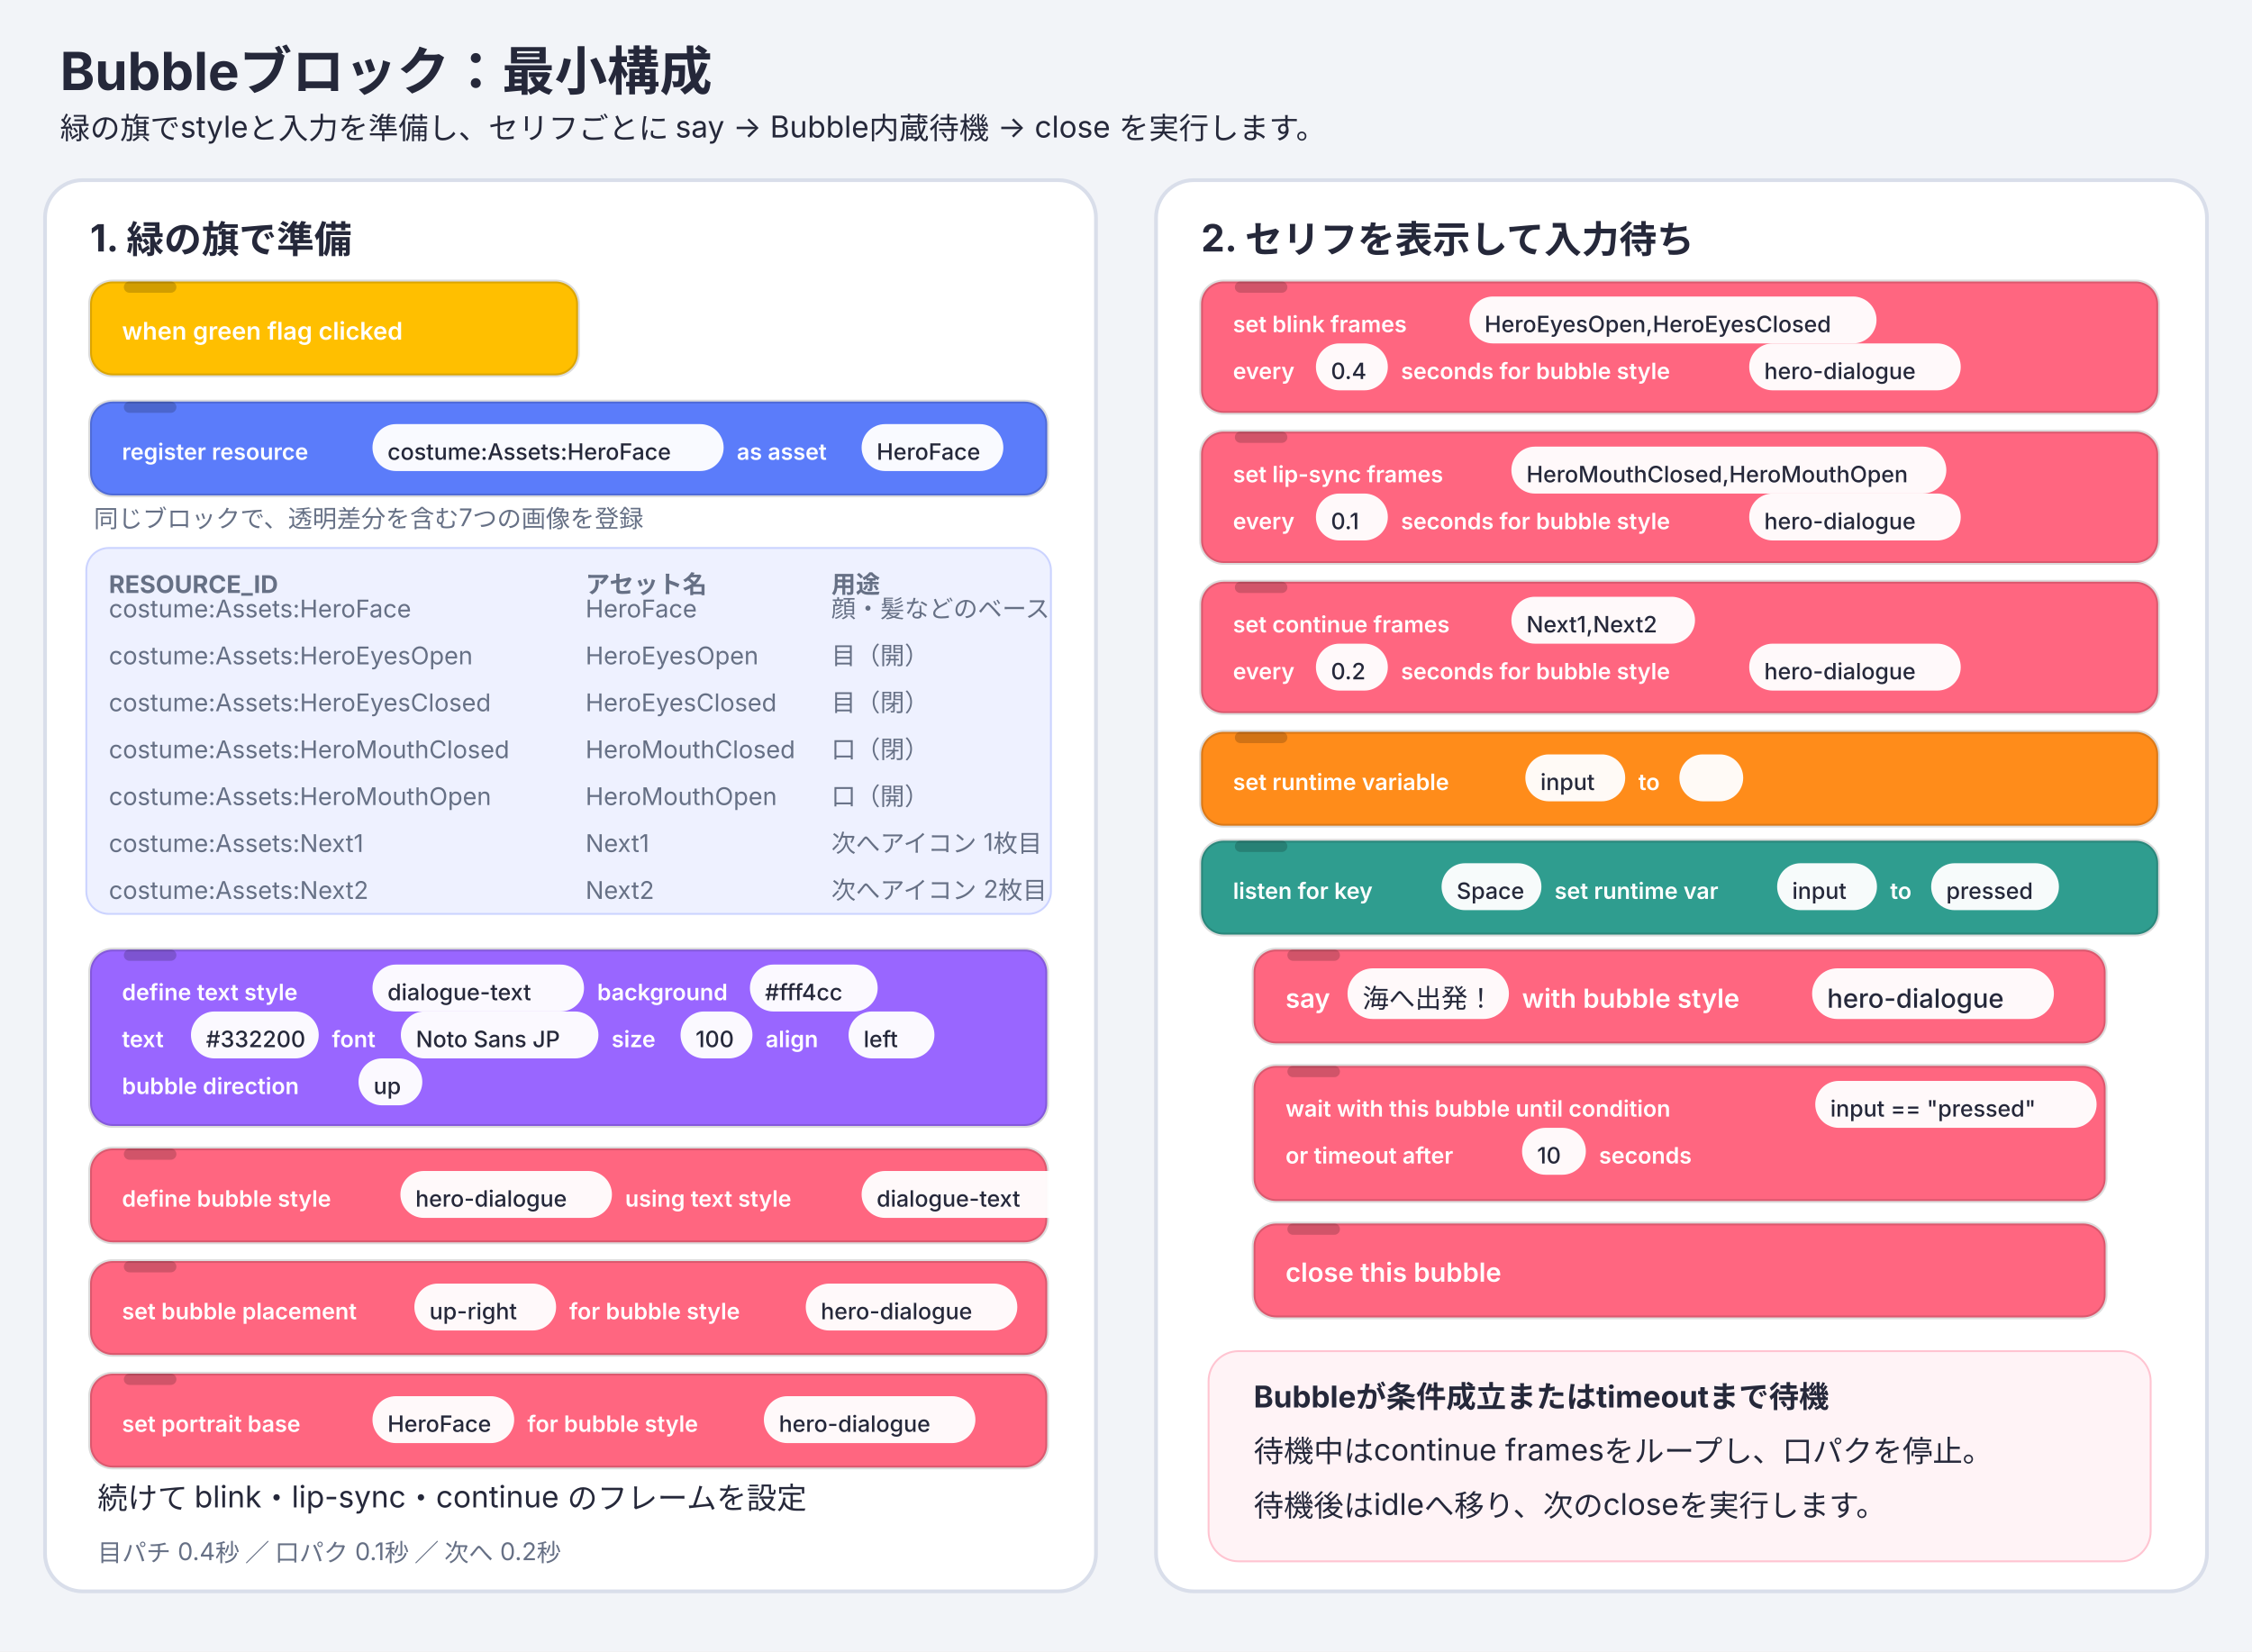
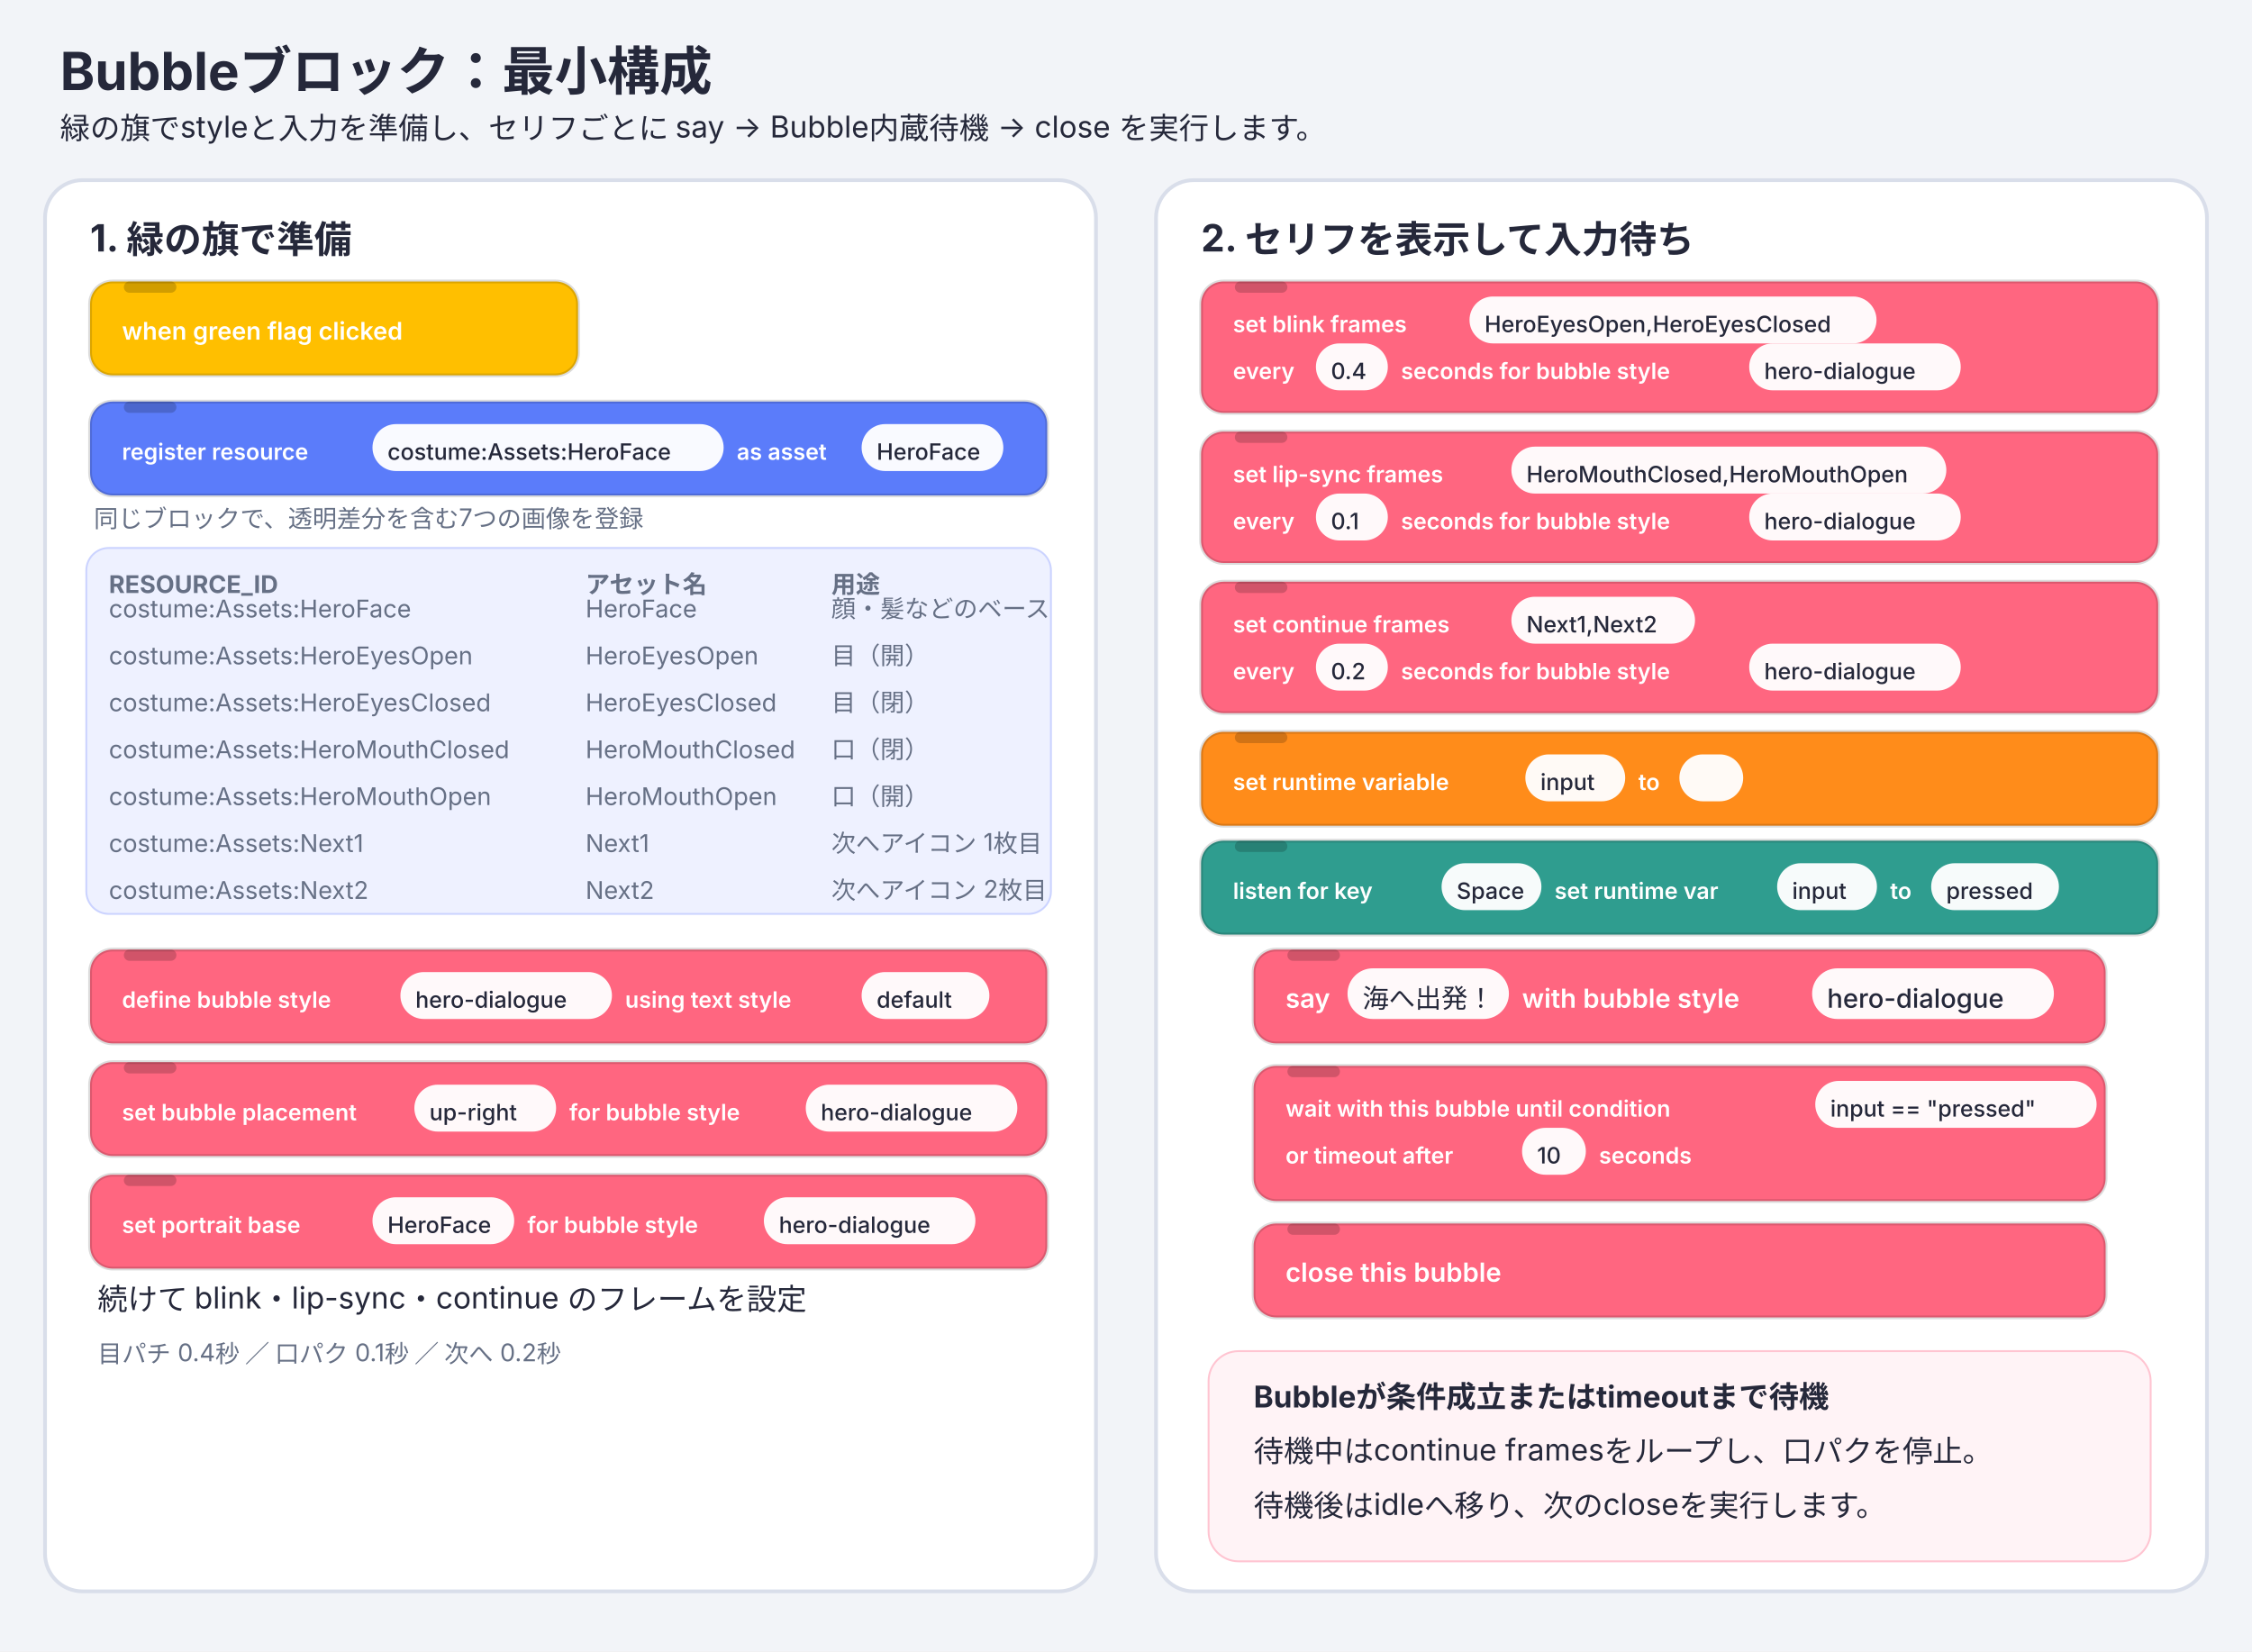
<svg xmlns="http://www.w3.org/2000/svg" width="1200" height="880" viewBox="0 0 1200 880" role="img" aria-labelledby="title description">
  <style>
    text { font-family: -apple-system, BlinkMacSystemFont, "Hiragino Sans", "Noto Sans JP", sans-serif; }
    .heading { fill: #25283a; font-size: 28px; font-weight: 700; }
    .subheading { fill: #25283a; font-size: 20px; font-weight: 700; }
    .body { fill: #25283a; font-size: 16px; }
    .small { fill: #667085; font-size: 13px; }
    .block-text { fill: #ffffff; font-size: 13px; font-weight: 600; }
    .input-text { fill: #25283a; font-size: 13px; font-weight: 500; }
  </style>
  <rect width="1200" height="880" fill="#f2f4f8" />
  <text x="32" y="48" class="heading">Bubbleブロック：最小構成</text>
  <text x="32" y="74" class="body">緑の旗でstyleと入力を準備し、セリフごとに say → Bubble内蔵待機 → close を実行します。</text>
  <g>
    <rect x="24" y="96" width="560" height="752" rx="20" fill="#ffffff" stroke="#d9deea" stroke-width="2" />
    <text x="48" y="134" class="subheading">1. 緑の旗で準備</text>
  </g>
  <g>
    <rect x="616" y="96" width="560" height="752" rx="20" fill="#ffffff" stroke="#d9deea" stroke-width="2" />
    <text x="640" y="134" class="subheading">2. セリフを表示して入力待ち</text>
  </g>
  <g role="group" aria-label="緑の旗が押されたとき">
    <rect x="48" y="150" width="260" height="50" rx="12" fill="#ffbf00" stroke="#000000" stroke-opacity="0.14" stroke-width="2" />
    <rect x="66" y="150" width="28" height="6" rx="3" fill="#000000" fill-opacity="0.18" />
    <text x="65" y="181" class="block-text" style="font-size:13px">when green flag clicked</text>
  </g>
  <g role="group" aria-label="Asset Managerで表情ベースを登録">
    <rect x="48" y="214" width="510" height="50" rx="12" fill="#5b7cfa" stroke="#000000" stroke-opacity="0.14" stroke-width="2" />
    <rect x="66" y="214" width="28" height="6" rx="3" fill="#000000" fill-opacity="0.18" />
    <text x="65" y="245" class="block-text" style="font-size:12px">register resource</text>
    <rect x="198.48" y="226" width="187.12" height="25" rx="12.5" fill="#ffffff" fill-opacity="0.96" />
    <text x="206.48" y="245" class="input-text" style="font-size:12px">costume:Assets:HeroFace</text>
    <text x="392.6" y="245" class="block-text" style="font-size:12px">as asset</text>
    <rect x="459.12" y="226" width="75.52" height="25" rx="12.5" fill="#ffffff" fill-opacity="0.96" />
    <text x="467.12" y="245" class="input-text" style="font-size:12px">HeroFace</text>
  </g>
  <text x="50" y="281" class="small">同じブロックで、透明差分を含む7つの画像を登録</text>
  <rect x="46" y="292" width="514" height="195" rx="12" fill="#eef1ff" stroke="#cbd3ff" />
  <text x="58" y="316" class="small" style="font-weight:700">RESOURCE_ID</text>
  <text x="312" y="316" class="small" style="font-weight:700">アセット名</text>
  <text x="443" y="316" class="small" style="font-weight:700">用途</text>
  <g transform="translate(0 27)">
    <g transform="translate(0 0)">
      <text x="58" y="302" class="small">costume:Assets:HeroFace</text>
      <text x="312" y="302" class="small">HeroFace</text>
      <text x="443" y="302" class="small">顔・髪などのベース</text>
    </g>
    <g transform="translate(0 25)">
      <text x="58" y="302" class="small">costume:Assets:HeroEyesOpen</text>
      <text x="312" y="302" class="small">HeroEyesOpen</text>
      <text x="443" y="302" class="small">目（開）</text>
    </g>
    <g transform="translate(0 50)">
      <text x="58" y="302" class="small">costume:Assets:HeroEyesClosed</text>
      <text x="312" y="302" class="small">HeroEyesClosed</text>
      <text x="443" y="302" class="small">目（閉）</text>
    </g>
    <g transform="translate(0 75)">
      <text x="58" y="302" class="small">costume:Assets:HeroMouthClosed</text>
      <text x="312" y="302" class="small">HeroMouthClosed</text>
      <text x="443" y="302" class="small">口（閉）</text>
    </g>
    <g transform="translate(0 100)">
      <text x="58" y="302" class="small">costume:Assets:HeroMouthOpen</text>
      <text x="312" y="302" class="small">HeroMouthOpen</text>
      <text x="443" y="302" class="small">口（開）</text>
    </g>
    <g transform="translate(0 125)">
      <text x="58" y="302" class="small">costume:Assets:Next1</text>
      <text x="312" y="302" class="small">Next1</text>
      <text x="443" y="302" class="small">次へアイコン 1枚目</text>
    </g>
    <g transform="translate(0 150)">
      <text x="58" y="302" class="small">costume:Assets:Next2</text>
      <text x="312" y="302" class="small">Next2</text>
      <text x="443" y="302" class="small">次へアイコン 2枚目</text>
    </g>
  </g>
-   <g role="group" aria-label="SVG Textでdialogue-text styleを定義">
-     <rect x="48" y="506" width="510" height="94" rx="12" fill="#9966ff" stroke="#000000" stroke-opacity="0.14" stroke-width="2" />
+   <g role="group" aria-label="Bubble styleを定義">
+     <rect x="48" y="506" width="510" height="50" rx="12" fill="#ff6680" stroke="#000000" stroke-opacity="0.14" stroke-width="2" />
    <rect x="66" y="506" width="28" height="6" rx="3" fill="#000000" fill-opacity="0.18" />
-     <text x="65" y="533" class="block-text" style="font-size:12px">define text style</text>
-     <rect x="198.48" y="514" width="112.72" height="25" rx="12.5" fill="#ffffff" fill-opacity="0.96" />
-     <text x="206.48" y="533" class="input-text" style="font-size:12px">dialogue-text</text>
-     <text x="318.2" y="533" class="block-text" style="font-size:12px">background</text>
-     <rect x="399.6" y="514" width="68.08" height="25" rx="12.5" fill="#ffffff" fill-opacity="0.96" />
-     <text x="407.6" y="533" class="input-text" style="font-size:12px">#fff4cc</text>
-     <text x="65" y="558" class="block-text" style="font-size:12px">text</text>
-     <rect x="101.76" y="539" width="68.08" height="25" rx="12.5" fill="#ffffff" fill-opacity="0.96" />
-     <text x="109.76" y="558" class="input-text" style="font-size:12px">#332200</text>
-     <text x="176.84" y="558" class="block-text" style="font-size:12px">font</text>
-     <rect x="213.6" y="539" width="105.28" height="25" rx="12.5" fill="#ffffff" fill-opacity="0.96" />
-     <text x="221.6" y="558" class="input-text" style="font-size:12px">Noto Sans JP</text>
-     <text x="325.88" y="558" class="block-text" style="font-size:12px">size</text>
-     <rect x="362.64" y="539" width="38.32" height="25" rx="12.5" fill="#ffffff" fill-opacity="0.96" />
-     <text x="370.64" y="558" class="input-text" style="font-size:12px">100</text>
-     <text x="407.96" y="558" class="block-text" style="font-size:12px">align</text>
-     <rect x="452.16" y="539" width="45.76" height="25" rx="12.5" fill="#ffffff" fill-opacity="0.96" />
-     <text x="460.16" y="558" class="input-text" style="font-size:12px">left</text>
-     <text x="65" y="583" class="block-text" style="font-size:12px">bubble direction</text>
-     <rect x="191.04" y="564" width="34" height="25" rx="12.5" fill="#ffffff" fill-opacity="0.96" />
-     <text x="199.04" y="583" class="input-text" style="font-size:12px">up</text>
-   </g>
-   <g role="group" aria-label="Bubble styleを定義">
-     <rect x="48" y="612" width="510" height="50" rx="12" fill="#ff6680" stroke="#000000" stroke-opacity="0.14" stroke-width="2" />
-     <rect x="66" y="612" width="28" height="6" rx="3" fill="#000000" fill-opacity="0.18" />
-     <text x="65" y="643" class="block-text" style="font-size:12px">define bubble style</text>
-     <rect x="213.36" y="624" width="112.72" height="25" rx="12.5" fill="#ffffff" fill-opacity="0.96" />
-     <text x="221.36" y="643" class="input-text" style="font-size:12px">hero-dialogue</text>
-     <text x="333.08" y="643" class="block-text" style="font-size:12px">using text style</text>
-     <rect x="459.12" y="624" width="112.72" height="25" rx="12.5" fill="#ffffff" fill-opacity="0.96" />
-     <text x="467.12" y="643" class="input-text" style="font-size:12px">dialogue-text</text>
+     <text x="65" y="537" class="block-text" style="font-size:12px">define bubble style</text>
+     <rect x="213.36" y="518" width="112.72" height="25" rx="12.5" fill="#ffffff" fill-opacity="0.96" />
+     <text x="221.36" y="537" class="input-text" style="font-size:12px">hero-dialogue</text>
+     <text x="333.08" y="537" class="block-text" style="font-size:12px">using text style</text>
+     <rect x="459.12" y="518" width="68.08" height="25" rx="12.5" fill="#ffffff" fill-opacity="0.96" />
+     <text x="467.12" y="537" class="input-text" style="font-size:12px">default</text>
  </g>
  <g role="group" aria-label="Bubbleの配置を設定">
-     <rect x="48" y="672" width="510" height="50" rx="12" fill="#ff6680" stroke="#000000" stroke-opacity="0.14" stroke-width="2" />
-     <rect x="66" y="672" width="28" height="6" rx="3" fill="#000000" fill-opacity="0.18" />
-     <text x="65" y="703" class="block-text" style="font-size:12px">set bubble placement</text>
-     <rect x="220.8" y="684" width="75.52" height="25" rx="12.5" fill="#ffffff" fill-opacity="0.96" />
-     <text x="228.8" y="703" class="input-text" style="font-size:12px">up-right</text>
-     <text x="303.32" y="703" class="block-text" style="font-size:12px">for bubble style</text>
-     <rect x="429.36" y="684" width="112.72" height="25" rx="12.5" fill="#ffffff" fill-opacity="0.96" />
-     <text x="437.36" y="703" class="input-text" style="font-size:12px">hero-dialogue</text>
+     <rect x="48" y="566" width="510" height="50" rx="12" fill="#ff6680" stroke="#000000" stroke-opacity="0.14" stroke-width="2" />
+     <rect x="66" y="566" width="28" height="6" rx="3" fill="#000000" fill-opacity="0.18" />
+     <text x="65" y="597" class="block-text" style="font-size:12px">set bubble placement</text>
+     <rect x="220.8" y="578" width="75.52" height="25" rx="12.5" fill="#ffffff" fill-opacity="0.96" />
+     <text x="228.8" y="597" class="input-text" style="font-size:12px">up-right</text>
+     <text x="303.32" y="597" class="block-text" style="font-size:12px">for bubble style</text>
+     <rect x="429.36" y="578" width="112.72" height="25" rx="12.5" fill="#ffffff" fill-opacity="0.96" />
+     <text x="437.36" y="597" class="input-text" style="font-size:12px">hero-dialogue</text>
  </g>
  <g role="group" aria-label="表情ベースを設定">
-     <rect x="48" y="732" width="510" height="50" rx="12" fill="#ff6680" stroke="#000000" stroke-opacity="0.14" stroke-width="2" />
-     <rect x="66" y="732" width="28" height="6" rx="3" fill="#000000" fill-opacity="0.18" />
-     <text x="65" y="763" class="block-text" style="font-size:12px">set portrait base</text>
-     <rect x="198.48" y="744" width="75.52" height="25" rx="12.5" fill="#ffffff" fill-opacity="0.96" />
-     <text x="206.48" y="763" class="input-text" style="font-size:12px">HeroFace</text>
-     <text x="281" y="763" class="block-text" style="font-size:12px">for bubble style</text>
-     <rect x="407.04" y="744" width="112.72" height="25" rx="12.5" fill="#ffffff" fill-opacity="0.96" />
-     <text x="415.04" y="763" class="input-text" style="font-size:12px">hero-dialogue</text>
-   </g>
-   <text x="52" y="804" class="body">続けて blink・lip-sync・continue のフレームを設定</text>
-   <text x="52" y="832" class="small">目パチ 0.4秒 ／ 口パク 0.1秒 ／ 次へ 0.2秒</text>
+     <rect x="48" y="626" width="510" height="50" rx="12" fill="#ff6680" stroke="#000000" stroke-opacity="0.14" stroke-width="2" />
+     <rect x="66" y="626" width="28" height="6" rx="3" fill="#000000" fill-opacity="0.18" />
+     <text x="65" y="657" class="block-text" style="font-size:12px">set portrait base</text>
+     <rect x="198.48" y="638" width="75.52" height="25" rx="12.5" fill="#ffffff" fill-opacity="0.96" />
+     <text x="206.48" y="657" class="input-text" style="font-size:12px">HeroFace</text>
+     <text x="281" y="657" class="block-text" style="font-size:12px">for bubble style</text>
+     <rect x="407.04" y="638" width="112.72" height="25" rx="12.5" fill="#ffffff" fill-opacity="0.96" />
+     <text x="415.04" y="657" class="input-text" style="font-size:12px">hero-dialogue</text>
+   </g>
+   <text x="52" y="698" class="body">続けて blink・lip-sync・continue のフレームを設定</text>
+   <text x="52" y="726" class="small">目パチ 0.4秒 ／ 口パク 0.1秒 ／ 次へ 0.2秒</text>
  <g role="group" aria-label="目パチフレームを設定">
    <rect x="640" y="150" width="510" height="70" rx="12" fill="#ff6680" stroke="#000000" stroke-opacity="0.14" stroke-width="2" />
    <rect x="658" y="150" width="28" height="6" rx="3" fill="#000000" fill-opacity="0.18" />
    <text x="657" y="177" class="block-text" style="font-size:12px">set blink frames</text>
    <rect x="783.04" y="158" width="216.88" height="25" rx="12.5" fill="#ffffff" fill-opacity="0.96" />
    <text x="791.04" y="177" class="input-text" style="font-size:12px">HeroEyesOpen,HeroEyesClosed</text>
    <text x="657" y="202" class="block-text" style="font-size:12px">every</text>
    <rect x="701.2" y="183" width="38.32" height="25" rx="12.5" fill="#ffffff" fill-opacity="0.96" />
    <text x="709.2" y="202" class="input-text" style="font-size:12px">0.4</text>
    <text x="746.52" y="202" class="block-text" style="font-size:12px">seconds for bubble style</text>
    <rect x="932.08" y="183" width="112.72" height="25" rx="12.5" fill="#ffffff" fill-opacity="0.96" />
    <text x="940.08" y="202" class="input-text" style="font-size:12px">hero-dialogue</text>
  </g>
  <g role="group" aria-label="口パクフレームを設定">
    <rect x="640" y="230" width="510" height="70" rx="12" fill="#ff6680" stroke="#000000" stroke-opacity="0.14" stroke-width="2" />
    <rect x="658" y="230" width="28" height="6" rx="3" fill="#000000" fill-opacity="0.18" />
    <text x="657" y="257" class="block-text" style="font-size:12px">set lip-sync frames</text>
    <rect x="805.36" y="238" width="231.76" height="25" rx="12.5" fill="#ffffff" fill-opacity="0.96" />
    <text x="813.36" y="257" class="input-text" style="font-size:12px">HeroMouthClosed,HeroMouthOpen</text>
    <text x="657" y="282" class="block-text" style="font-size:12px">every</text>
    <rect x="701.2" y="263" width="38.32" height="25" rx="12.5" fill="#ffffff" fill-opacity="0.96" />
    <text x="709.2" y="282" class="input-text" style="font-size:12px">0.1</text>
    <text x="746.52" y="282" class="block-text" style="font-size:12px">seconds for bubble style</text>
    <rect x="932.08" y="263" width="112.72" height="25" rx="12.5" fill="#ffffff" fill-opacity="0.96" />
    <text x="940.08" y="282" class="input-text" style="font-size:12px">hero-dialogue</text>
  </g>
  <g role="group" aria-label="次へアイコンフレームを設定">
    <rect x="640" y="310" width="510" height="70" rx="12" fill="#ff6680" stroke="#000000" stroke-opacity="0.14" stroke-width="2" />
    <rect x="658" y="310" width="28" height="6" rx="3" fill="#000000" fill-opacity="0.18" />
    <text x="657" y="337" class="block-text" style="font-size:12px">set continue frames</text>
    <rect x="805.36" y="318" width="97.84" height="25" rx="12.5" fill="#ffffff" fill-opacity="0.96" />
    <text x="813.36" y="337" class="input-text" style="font-size:12px">Next1,Next2</text>
    <text x="657" y="362" class="block-text" style="font-size:12px">every</text>
    <rect x="701.2" y="343" width="38.32" height="25" rx="12.5" fill="#ffffff" fill-opacity="0.96" />
    <text x="709.2" y="362" class="input-text" style="font-size:12px">0.2</text>
    <text x="746.52" y="362" class="block-text" style="font-size:12px">seconds for bubble style</text>
    <rect x="932.08" y="343" width="112.72" height="25" rx="12.5" fill="#ffffff" fill-opacity="0.96" />
    <text x="940.08" y="362" class="input-text" style="font-size:12px">hero-dialogue</text>
  </g>
  <g role="group" aria-label="Temporary Variablesでinput変数を初期化">
    <rect x="640" y="390" width="510" height="50" rx="12" fill="#ff8c1a" stroke="#000000" stroke-opacity="0.14" stroke-width="2" />
    <rect x="658" y="390" width="28" height="6" rx="3" fill="#000000" fill-opacity="0.18" />
    <text x="657" y="421" class="block-text" style="font-size:12px">set runtime variable</text>
    <rect x="812.8" y="402" width="53.2" height="25" rx="12.5" fill="#ffffff" fill-opacity="0.96" />
    <text x="820.8" y="421" class="input-text" style="font-size:12px">input</text>
    <text x="873" y="421" class="block-text" style="font-size:12px">to</text>
    <rect x="894.88" y="402" width="34" height="25" rx="12.5" fill="#ffffff" fill-opacity="0.96" />
    <text x="902.88" y="421" class="input-text" style="font-size:12px" />
  </g>
  <g role="group" aria-label="Async InputでSpaceキーをinput変数へ登録">
    <rect x="640" y="448" width="510" height="50" rx="12" fill="#2f9d8f" stroke="#000000" stroke-opacity="0.14" stroke-width="2" />
    <rect x="658" y="448" width="28" height="6" rx="3" fill="#000000" fill-opacity="0.18" />
    <text x="657" y="479" class="block-text" style="font-size:12px">listen for key</text>
    <rect x="768.16" y="460" width="53.2" height="25" rx="12.5" fill="#ffffff" fill-opacity="0.96" />
    <text x="776.16" y="479" class="input-text" style="font-size:12px">Space</text>
    <text x="828.36" y="479" class="block-text" style="font-size:12px">set runtime var</text>
    <rect x="946.96" y="460" width="53.2" height="25" rx="12.5" fill="#ffffff" fill-opacity="0.96" />
    <text x="954.96" y="479" class="input-text" style="font-size:12px">input</text>
    <text x="1007.16" y="479" class="block-text" style="font-size:12px">to</text>
    <rect x="1029.04" y="460" width="68.08" height="25" rx="12.5" fill="#ffffff" fill-opacity="0.96" />
    <text x="1037.04" y="479" class="input-text" style="font-size:12px">pressed</text>
  </g>
  <g role="group" aria-label="sayブロックでセリフを表示">
    <rect x="668" y="506" width="454" height="50" rx="12" fill="#ff6680" stroke="#000000" stroke-opacity="0.14" stroke-width="2" />
    <rect x="686" y="506" width="28" height="6" rx="3" fill="#000000" fill-opacity="0.18" />
    <text x="685" y="537" class="block-text" style="font-size:14px">say</text>
    <rect x="718.04" y="516" width="86" height="27" rx="13.5" fill="#ffffff" fill-opacity="0.96" />
    <text x="726.04" y="537" class="input-text" style="font-size:14px">海へ出発！</text>
    <text x="811.04" y="537" class="block-text" style="font-size:14px">with bubble style</text>
    <rect x="965.6" y="516" width="128.84" height="27" rx="13.5" fill="#ffffff" fill-opacity="0.96" />
    <text x="973.6" y="537" class="input-text" style="font-size:14px">hero-dialogue</text>
  </g>
  <g role="group" aria-label="Bubbleで条件成立またはタイムアウトまで待機">
    <rect x="668" y="568" width="454" height="72" rx="12" fill="#ff6680" stroke="#000000" stroke-opacity="0.14" stroke-width="2" />
    <rect x="686" y="568" width="28" height="6" rx="3" fill="#000000" fill-opacity="0.18" />
    <text x="685" y="595" class="block-text" style="font-size:12px">wait with this bubble until condition</text>
    <rect x="967.28" y="576" width="149.92" height="25" rx="12.5" fill="#ffffff" fill-opacity="0.96" />
    <text x="975.28" y="595" class="input-text" style="font-size:12px">input == "pressed"</text>
    <text x="685" y="620" class="block-text" style="font-size:12px">or timeout after</text>
    <rect x="811.04" y="601" width="34" height="25" rx="12.5" fill="#ffffff" fill-opacity="0.96" />
    <text x="819.04" y="620" class="input-text" style="font-size:12px">10</text>
    <text x="852.04" y="620" class="block-text" style="font-size:12px">seconds</text>
  </g>
  <g role="group" aria-label="Bubbleを閉じる">
    <rect x="668" y="652" width="454" height="50" rx="12" fill="#ff6680" stroke="#000000" stroke-opacity="0.14" stroke-width="2" />
    <rect x="686" y="652" width="28" height="6" rx="3" fill="#000000" fill-opacity="0.18" />
    <text x="685" y="683" class="block-text" style="font-size:14px">close this bubble</text>
  </g>
  <rect x="644" y="720" width="502" height="112" rx="16" fill="#fff3f6" stroke="#ffc4d1" />
  <text x="668" y="750" class="body" style="font-weight:700">Bubbleが条件成立またはtimeoutまで待機</text>
  <text x="668" y="779" class="body">待機中はcontinue framesをループし、口パクを停止。</text>
  <text x="668" y="808" class="body">待機後はidleへ移り、次のcloseを実行します。</text>
</svg>
